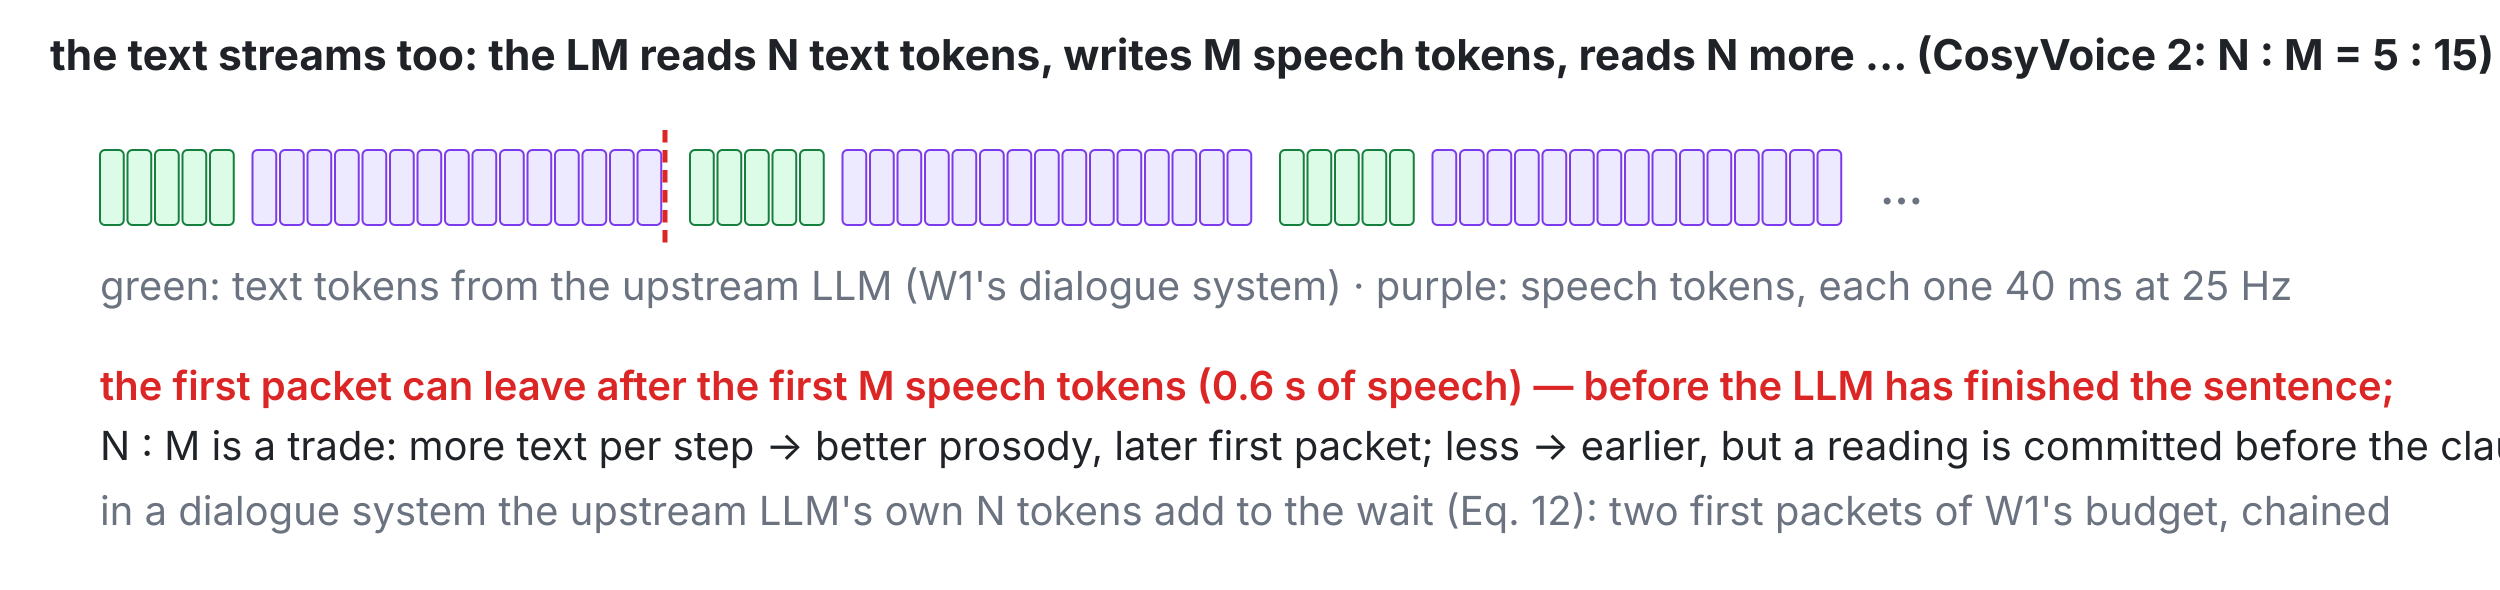
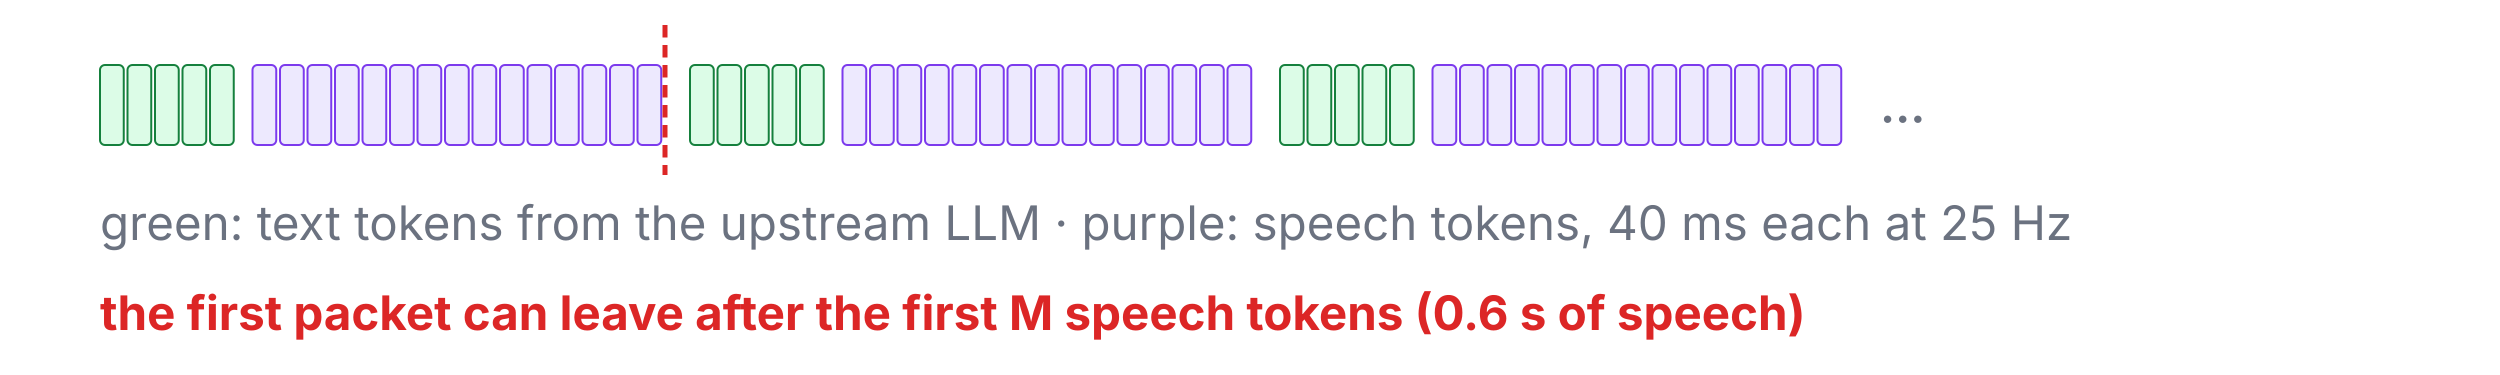
- <svg xmlns="http://www.w3.org/2000/svg" viewBox="0 0 1000 236" width="100%" role="img" font-family="system-ui,-apple-system,Segoe UI,sans-serif">
+ <svg xmlns="http://www.w3.org/2000/svg" viewBox="0 0 1000 150" width="100%" role="img" font-family="system-ui,-apple-system,Segoe UI,sans-serif">
  <g class="fragment" data-fragment-index="0">
-     <text x="20.0" y="28.0" font-size="17" font-weight="700" fill="#1f2328" text-anchor="start" dominant-baseline="auto">the text streams too: the LM reads N text tokens, writes M speech tokens, reads N more … (CosyVoice 2: N : M = 5 : 15)</text>
-     <rect x="40.0" y="60.0" width="9.5" height="30.0" rx="2" fill="#dcfce7" stroke="#15803d" stroke-width="0.8" />
-     <rect x="51.0" y="60.0" width="9.5" height="30.0" rx="2" fill="#dcfce7" stroke="#15803d" stroke-width="0.8" />
-     <rect x="62.0" y="60.0" width="9.5" height="30.0" rx="2" fill="#dcfce7" stroke="#15803d" stroke-width="0.8" />
-     <rect x="73.0" y="60.0" width="9.5" height="30.0" rx="2" fill="#dcfce7" stroke="#15803d" stroke-width="0.8" />
-     <rect x="84.0" y="60.0" width="9.5" height="30.0" rx="2" fill="#dcfce7" stroke="#15803d" stroke-width="0.8" />
-     <rect x="101.0" y="60.0" width="9.5" height="30.0" rx="2" fill="#ede9fe" stroke="#7c3aed" stroke-width="0.8" />
-     <rect x="112.0" y="60.0" width="9.5" height="30.0" rx="2" fill="#ede9fe" stroke="#7c3aed" stroke-width="0.8" />
-     <rect x="123.0" y="60.0" width="9.5" height="30.0" rx="2" fill="#ede9fe" stroke="#7c3aed" stroke-width="0.8" />
-     <rect x="134.0" y="60.0" width="9.5" height="30.0" rx="2" fill="#ede9fe" stroke="#7c3aed" stroke-width="0.8" />
-     <rect x="145.0" y="60.0" width="9.5" height="30.0" rx="2" fill="#ede9fe" stroke="#7c3aed" stroke-width="0.8" />
-     <rect x="156.0" y="60.0" width="9.5" height="30.0" rx="2" fill="#ede9fe" stroke="#7c3aed" stroke-width="0.8" />
-     <rect x="167.0" y="60.0" width="9.5" height="30.0" rx="2" fill="#ede9fe" stroke="#7c3aed" stroke-width="0.8" />
-     <rect x="178.0" y="60.0" width="9.5" height="30.0" rx="2" fill="#ede9fe" stroke="#7c3aed" stroke-width="0.8" />
-     <rect x="189.0" y="60.0" width="9.5" height="30.0" rx="2" fill="#ede9fe" stroke="#7c3aed" stroke-width="0.8" />
-     <rect x="200.0" y="60.0" width="9.5" height="30.0" rx="2" fill="#ede9fe" stroke="#7c3aed" stroke-width="0.8" />
-     <rect x="211.0" y="60.0" width="9.5" height="30.0" rx="2" fill="#ede9fe" stroke="#7c3aed" stroke-width="0.8" />
-     <rect x="222.0" y="60.0" width="9.5" height="30.0" rx="2" fill="#ede9fe" stroke="#7c3aed" stroke-width="0.8" />
-     <rect x="233.0" y="60.0" width="9.5" height="30.0" rx="2" fill="#ede9fe" stroke="#7c3aed" stroke-width="0.8" />
-     <rect x="244.0" y="60.0" width="9.5" height="30.0" rx="2" fill="#ede9fe" stroke="#7c3aed" stroke-width="0.8" />
-     <rect x="255.0" y="60.0" width="9.5" height="30.0" rx="2" fill="#ede9fe" stroke="#7c3aed" stroke-width="0.8" />
-     <rect x="276.0" y="60.0" width="9.5" height="30.0" rx="2" fill="#dcfce7" stroke="#15803d" stroke-width="0.8" />
-     <rect x="287.0" y="60.0" width="9.5" height="30.0" rx="2" fill="#dcfce7" stroke="#15803d" stroke-width="0.8" />
-     <rect x="298.0" y="60.0" width="9.5" height="30.0" rx="2" fill="#dcfce7" stroke="#15803d" stroke-width="0.8" />
-     <rect x="309.0" y="60.0" width="9.5" height="30.0" rx="2" fill="#dcfce7" stroke="#15803d" stroke-width="0.8" />
-     <rect x="320.0" y="60.0" width="9.5" height="30.0" rx="2" fill="#dcfce7" stroke="#15803d" stroke-width="0.8" />
-     <rect x="337.0" y="60.0" width="9.5" height="30.0" rx="2" fill="#ede9fe" stroke="#7c3aed" stroke-width="0.8" />
-     <rect x="348.0" y="60.0" width="9.5" height="30.0" rx="2" fill="#ede9fe" stroke="#7c3aed" stroke-width="0.8" />
-     <rect x="359.0" y="60.0" width="9.5" height="30.0" rx="2" fill="#ede9fe" stroke="#7c3aed" stroke-width="0.8" />
-     <rect x="370.0" y="60.0" width="9.5" height="30.0" rx="2" fill="#ede9fe" stroke="#7c3aed" stroke-width="0.8" />
-     <rect x="381.0" y="60.0" width="9.5" height="30.0" rx="2" fill="#ede9fe" stroke="#7c3aed" stroke-width="0.8" />
-     <rect x="392.0" y="60.0" width="9.5" height="30.0" rx="2" fill="#ede9fe" stroke="#7c3aed" stroke-width="0.8" />
-     <rect x="403.0" y="60.0" width="9.5" height="30.0" rx="2" fill="#ede9fe" stroke="#7c3aed" stroke-width="0.8" />
-     <rect x="414.0" y="60.0" width="9.5" height="30.0" rx="2" fill="#ede9fe" stroke="#7c3aed" stroke-width="0.8" />
-     <rect x="425.0" y="60.0" width="9.5" height="30.0" rx="2" fill="#ede9fe" stroke="#7c3aed" stroke-width="0.8" />
-     <rect x="436.0" y="60.0" width="9.5" height="30.0" rx="2" fill="#ede9fe" stroke="#7c3aed" stroke-width="0.8" />
-     <rect x="447.0" y="60.0" width="9.5" height="30.0" rx="2" fill="#ede9fe" stroke="#7c3aed" stroke-width="0.8" />
-     <rect x="458.0" y="60.0" width="9.5" height="30.0" rx="2" fill="#ede9fe" stroke="#7c3aed" stroke-width="0.8" />
-     <rect x="469.0" y="60.0" width="9.5" height="30.0" rx="2" fill="#ede9fe" stroke="#7c3aed" stroke-width="0.8" />
-     <rect x="480.0" y="60.0" width="9.5" height="30.0" rx="2" fill="#ede9fe" stroke="#7c3aed" stroke-width="0.8" />
-     <rect x="491.0" y="60.0" width="9.5" height="30.0" rx="2" fill="#ede9fe" stroke="#7c3aed" stroke-width="0.8" />
-     <rect x="512.0" y="60.0" width="9.5" height="30.0" rx="2" fill="#dcfce7" stroke="#15803d" stroke-width="0.8" />
-     <rect x="523.0" y="60.0" width="9.5" height="30.0" rx="2" fill="#dcfce7" stroke="#15803d" stroke-width="0.8" />
-     <rect x="534.0" y="60.0" width="9.5" height="30.0" rx="2" fill="#dcfce7" stroke="#15803d" stroke-width="0.8" />
-     <rect x="545.0" y="60.0" width="9.5" height="30.0" rx="2" fill="#dcfce7" stroke="#15803d" stroke-width="0.8" />
-     <rect x="556.0" y="60.0" width="9.5" height="30.0" rx="2" fill="#dcfce7" stroke="#15803d" stroke-width="0.8" />
-     <rect x="573.0" y="60.0" width="9.5" height="30.0" rx="2" fill="#ede9fe" stroke="#7c3aed" stroke-width="0.8" />
-     <rect x="584.0" y="60.0" width="9.5" height="30.0" rx="2" fill="#ede9fe" stroke="#7c3aed" stroke-width="0.8" />
-     <rect x="595.0" y="60.0" width="9.5" height="30.0" rx="2" fill="#ede9fe" stroke="#7c3aed" stroke-width="0.8" />
-     <rect x="606.0" y="60.0" width="9.5" height="30.0" rx="2" fill="#ede9fe" stroke="#7c3aed" stroke-width="0.8" />
-     <rect x="617.0" y="60.0" width="9.5" height="30.0" rx="2" fill="#ede9fe" stroke="#7c3aed" stroke-width="0.8" />
-     <rect x="628.0" y="60.0" width="9.5" height="30.0" rx="2" fill="#ede9fe" stroke="#7c3aed" stroke-width="0.8" />
-     <rect x="639.0" y="60.0" width="9.5" height="30.0" rx="2" fill="#ede9fe" stroke="#7c3aed" stroke-width="0.8" />
-     <rect x="650.0" y="60.0" width="9.5" height="30.0" rx="2" fill="#ede9fe" stroke="#7c3aed" stroke-width="0.8" />
-     <rect x="661.0" y="60.0" width="9.5" height="30.0" rx="2" fill="#ede9fe" stroke="#7c3aed" stroke-width="0.8" />
-     <rect x="672.0" y="60.0" width="9.5" height="30.0" rx="2" fill="#ede9fe" stroke="#7c3aed" stroke-width="0.8" />
-     <rect x="683.0" y="60.0" width="9.5" height="30.0" rx="2" fill="#ede9fe" stroke="#7c3aed" stroke-width="0.8" />
-     <rect x="694.0" y="60.0" width="9.5" height="30.0" rx="2" fill="#ede9fe" stroke="#7c3aed" stroke-width="0.8" />
-     <rect x="705.0" y="60.0" width="9.5" height="30.0" rx="2" fill="#ede9fe" stroke="#7c3aed" stroke-width="0.8" />
-     <rect x="716.0" y="60.0" width="9.5" height="30.0" rx="2" fill="#ede9fe" stroke="#7c3aed" stroke-width="0.8" />
-     <rect x="727.0" y="60.0" width="9.5" height="30.0" rx="2" fill="#ede9fe" stroke="#7c3aed" stroke-width="0.8" />
-     <text x="752.0" y="75.0" font-size="18" font-weight="600" fill="#6b7280" text-anchor="start" dominant-baseline="middle">…</text>
-     <text x="40.0" y="120.0" font-size="16" font-weight="400" fill="#6b7280" text-anchor="start" dominant-baseline="auto">green: text tokens from the upstream LLM (W1's dialogue system) · purple: speech tokens, each one 40 ms at 25 Hz</text>
+     <rect x="40.0" y="26.0" width="9.5" height="32.0" rx="2" fill="#dcfce7" stroke="#15803d" stroke-width="0.8" />
+     <rect x="51.0" y="26.0" width="9.5" height="32.0" rx="2" fill="#dcfce7" stroke="#15803d" stroke-width="0.8" />
+     <rect x="62.0" y="26.0" width="9.5" height="32.0" rx="2" fill="#dcfce7" stroke="#15803d" stroke-width="0.8" />
+     <rect x="73.0" y="26.0" width="9.5" height="32.0" rx="2" fill="#dcfce7" stroke="#15803d" stroke-width="0.8" />
+     <rect x="84.0" y="26.0" width="9.5" height="32.0" rx="2" fill="#dcfce7" stroke="#15803d" stroke-width="0.8" />
+     <rect x="101.0" y="26.0" width="9.5" height="32.0" rx="2" fill="#ede9fe" stroke="#7c3aed" stroke-width="0.8" />
+     <rect x="112.0" y="26.0" width="9.5" height="32.0" rx="2" fill="#ede9fe" stroke="#7c3aed" stroke-width="0.8" />
+     <rect x="123.0" y="26.0" width="9.5" height="32.0" rx="2" fill="#ede9fe" stroke="#7c3aed" stroke-width="0.8" />
+     <rect x="134.0" y="26.0" width="9.5" height="32.0" rx="2" fill="#ede9fe" stroke="#7c3aed" stroke-width="0.8" />
+     <rect x="145.0" y="26.0" width="9.5" height="32.0" rx="2" fill="#ede9fe" stroke="#7c3aed" stroke-width="0.8" />
+     <rect x="156.0" y="26.0" width="9.5" height="32.0" rx="2" fill="#ede9fe" stroke="#7c3aed" stroke-width="0.8" />
+     <rect x="167.0" y="26.0" width="9.5" height="32.0" rx="2" fill="#ede9fe" stroke="#7c3aed" stroke-width="0.8" />
+     <rect x="178.0" y="26.0" width="9.5" height="32.0" rx="2" fill="#ede9fe" stroke="#7c3aed" stroke-width="0.8" />
+     <rect x="189.0" y="26.0" width="9.5" height="32.0" rx="2" fill="#ede9fe" stroke="#7c3aed" stroke-width="0.8" />
+     <rect x="200.0" y="26.0" width="9.5" height="32.0" rx="2" fill="#ede9fe" stroke="#7c3aed" stroke-width="0.8" />
+     <rect x="211.0" y="26.0" width="9.5" height="32.0" rx="2" fill="#ede9fe" stroke="#7c3aed" stroke-width="0.8" />
+     <rect x="222.0" y="26.0" width="9.5" height="32.0" rx="2" fill="#ede9fe" stroke="#7c3aed" stroke-width="0.8" />
+     <rect x="233.0" y="26.0" width="9.5" height="32.0" rx="2" fill="#ede9fe" stroke="#7c3aed" stroke-width="0.8" />
+     <rect x="244.0" y="26.0" width="9.5" height="32.0" rx="2" fill="#ede9fe" stroke="#7c3aed" stroke-width="0.8" />
+     <rect x="255.0" y="26.0" width="9.5" height="32.0" rx="2" fill="#ede9fe" stroke="#7c3aed" stroke-width="0.8" />
+     <rect x="276.0" y="26.0" width="9.5" height="32.0" rx="2" fill="#dcfce7" stroke="#15803d" stroke-width="0.8" />
+     <rect x="287.0" y="26.0" width="9.5" height="32.0" rx="2" fill="#dcfce7" stroke="#15803d" stroke-width="0.8" />
+     <rect x="298.0" y="26.0" width="9.5" height="32.0" rx="2" fill="#dcfce7" stroke="#15803d" stroke-width="0.8" />
+     <rect x="309.0" y="26.0" width="9.5" height="32.0" rx="2" fill="#dcfce7" stroke="#15803d" stroke-width="0.8" />
+     <rect x="320.0" y="26.0" width="9.5" height="32.0" rx="2" fill="#dcfce7" stroke="#15803d" stroke-width="0.8" />
+     <rect x="337.0" y="26.0" width="9.5" height="32.0" rx="2" fill="#ede9fe" stroke="#7c3aed" stroke-width="0.8" />
+     <rect x="348.0" y="26.0" width="9.5" height="32.0" rx="2" fill="#ede9fe" stroke="#7c3aed" stroke-width="0.8" />
+     <rect x="359.0" y="26.0" width="9.5" height="32.0" rx="2" fill="#ede9fe" stroke="#7c3aed" stroke-width="0.8" />
+     <rect x="370.0" y="26.0" width="9.5" height="32.0" rx="2" fill="#ede9fe" stroke="#7c3aed" stroke-width="0.8" />
+     <rect x="381.0" y="26.0" width="9.5" height="32.0" rx="2" fill="#ede9fe" stroke="#7c3aed" stroke-width="0.8" />
+     <rect x="392.0" y="26.0" width="9.5" height="32.0" rx="2" fill="#ede9fe" stroke="#7c3aed" stroke-width="0.8" />
+     <rect x="403.0" y="26.0" width="9.5" height="32.0" rx="2" fill="#ede9fe" stroke="#7c3aed" stroke-width="0.8" />
+     <rect x="414.0" y="26.0" width="9.5" height="32.0" rx="2" fill="#ede9fe" stroke="#7c3aed" stroke-width="0.8" />
+     <rect x="425.0" y="26.0" width="9.5" height="32.0" rx="2" fill="#ede9fe" stroke="#7c3aed" stroke-width="0.8" />
+     <rect x="436.0" y="26.0" width="9.5" height="32.0" rx="2" fill="#ede9fe" stroke="#7c3aed" stroke-width="0.8" />
+     <rect x="447.0" y="26.0" width="9.5" height="32.0" rx="2" fill="#ede9fe" stroke="#7c3aed" stroke-width="0.8" />
+     <rect x="458.0" y="26.0" width="9.5" height="32.0" rx="2" fill="#ede9fe" stroke="#7c3aed" stroke-width="0.8" />
+     <rect x="469.0" y="26.0" width="9.5" height="32.0" rx="2" fill="#ede9fe" stroke="#7c3aed" stroke-width="0.8" />
+     <rect x="480.0" y="26.0" width="9.5" height="32.0" rx="2" fill="#ede9fe" stroke="#7c3aed" stroke-width="0.8" />
+     <rect x="491.0" y="26.0" width="9.5" height="32.0" rx="2" fill="#ede9fe" stroke="#7c3aed" stroke-width="0.8" />
+     <rect x="512.0" y="26.0" width="9.5" height="32.0" rx="2" fill="#dcfce7" stroke="#15803d" stroke-width="0.8" />
+     <rect x="523.0" y="26.0" width="9.5" height="32.0" rx="2" fill="#dcfce7" stroke="#15803d" stroke-width="0.8" />
+     <rect x="534.0" y="26.0" width="9.5" height="32.0" rx="2" fill="#dcfce7" stroke="#15803d" stroke-width="0.8" />
+     <rect x="545.0" y="26.0" width="9.5" height="32.0" rx="2" fill="#dcfce7" stroke="#15803d" stroke-width="0.8" />
+     <rect x="556.0" y="26.0" width="9.5" height="32.0" rx="2" fill="#dcfce7" stroke="#15803d" stroke-width="0.8" />
+     <rect x="573.0" y="26.0" width="9.5" height="32.0" rx="2" fill="#ede9fe" stroke="#7c3aed" stroke-width="0.8" />
+     <rect x="584.0" y="26.0" width="9.5" height="32.0" rx="2" fill="#ede9fe" stroke="#7c3aed" stroke-width="0.8" />
+     <rect x="595.0" y="26.0" width="9.5" height="32.0" rx="2" fill="#ede9fe" stroke="#7c3aed" stroke-width="0.8" />
+     <rect x="606.0" y="26.0" width="9.5" height="32.0" rx="2" fill="#ede9fe" stroke="#7c3aed" stroke-width="0.8" />
+     <rect x="617.0" y="26.0" width="9.5" height="32.0" rx="2" fill="#ede9fe" stroke="#7c3aed" stroke-width="0.8" />
+     <rect x="628.0" y="26.0" width="9.5" height="32.0" rx="2" fill="#ede9fe" stroke="#7c3aed" stroke-width="0.8" />
+     <rect x="639.0" y="26.0" width="9.5" height="32.0" rx="2" fill="#ede9fe" stroke="#7c3aed" stroke-width="0.8" />
+     <rect x="650.0" y="26.0" width="9.5" height="32.0" rx="2" fill="#ede9fe" stroke="#7c3aed" stroke-width="0.8" />
+     <rect x="661.0" y="26.0" width="9.5" height="32.0" rx="2" fill="#ede9fe" stroke="#7c3aed" stroke-width="0.8" />
+     <rect x="672.0" y="26.0" width="9.5" height="32.0" rx="2" fill="#ede9fe" stroke="#7c3aed" stroke-width="0.8" />
+     <rect x="683.0" y="26.0" width="9.5" height="32.0" rx="2" fill="#ede9fe" stroke="#7c3aed" stroke-width="0.8" />
+     <rect x="694.0" y="26.0" width="9.5" height="32.0" rx="2" fill="#ede9fe" stroke="#7c3aed" stroke-width="0.8" />
+     <rect x="705.0" y="26.0" width="9.5" height="32.0" rx="2" fill="#ede9fe" stroke="#7c3aed" stroke-width="0.8" />
+     <rect x="716.0" y="26.0" width="9.5" height="32.0" rx="2" fill="#ede9fe" stroke="#7c3aed" stroke-width="0.8" />
+     <rect x="727.0" y="26.0" width="9.5" height="32.0" rx="2" fill="#ede9fe" stroke="#7c3aed" stroke-width="0.8" />
+     <text x="752.0" y="42.0" font-size="19" font-weight="600" fill="#6b7280" text-anchor="start" dominant-baseline="middle">…</text>
+     <text x="40.0" y="96.0" font-size="19" font-weight="400" fill="#6b7280" text-anchor="start" dominant-baseline="auto">green: text tokens from the upstream LLM · purple: speech tokens, 40 ms each at 25 Hz</text>
  </g>
  <g class="fragment" data-fragment-index="1">
-     <line x1="266.0" y1="52.0" x2="266.0" y2="100.0" stroke="#dc2626" stroke-width="2.0" stroke-dasharray="5 3" />
-     <text x="274.0" y="108.0" font-size="16" font-weight="400" fill="#1f2328" text-anchor="middle" dominant-baseline="auto" />
-     <text x="40.0" y="160.0" font-size="16" font-weight="600" fill="#dc2626" text-anchor="start" dominant-baseline="auto">the first packet can leave after the first M speech tokens (0.6 s of speech) — before the LLM has finished the sentence;</text>
-     <text x="40.0" y="184.0" font-size="16" font-weight="400" fill="#1f2328" text-anchor="start" dominant-baseline="auto">N : M is a trade: more text per step → better prosody, later first packet; less → earlier, but a reading is committed before the clause is read</text>
-     <text x="40.0" y="210.0" font-size="16" font-weight="400" fill="#6b7280" text-anchor="start" dominant-baseline="auto">in a dialogue system the upstream LLM's own N tokens add to the wait (Eq. 12): two first packets of W1's budget, chained</text>
+     <line x1="266.0" y1="10.0" x2="266.0" y2="70.0" stroke="#dc2626" stroke-width="2.0" stroke-dasharray="5 3" />
+     <text x="40.0" y="132.0" font-size="19" font-weight="700" fill="#dc2626" text-anchor="start" dominant-baseline="auto">the first packet can leave after the first M speech tokens (0.6 s of speech)</text>
  </g>
</svg>
